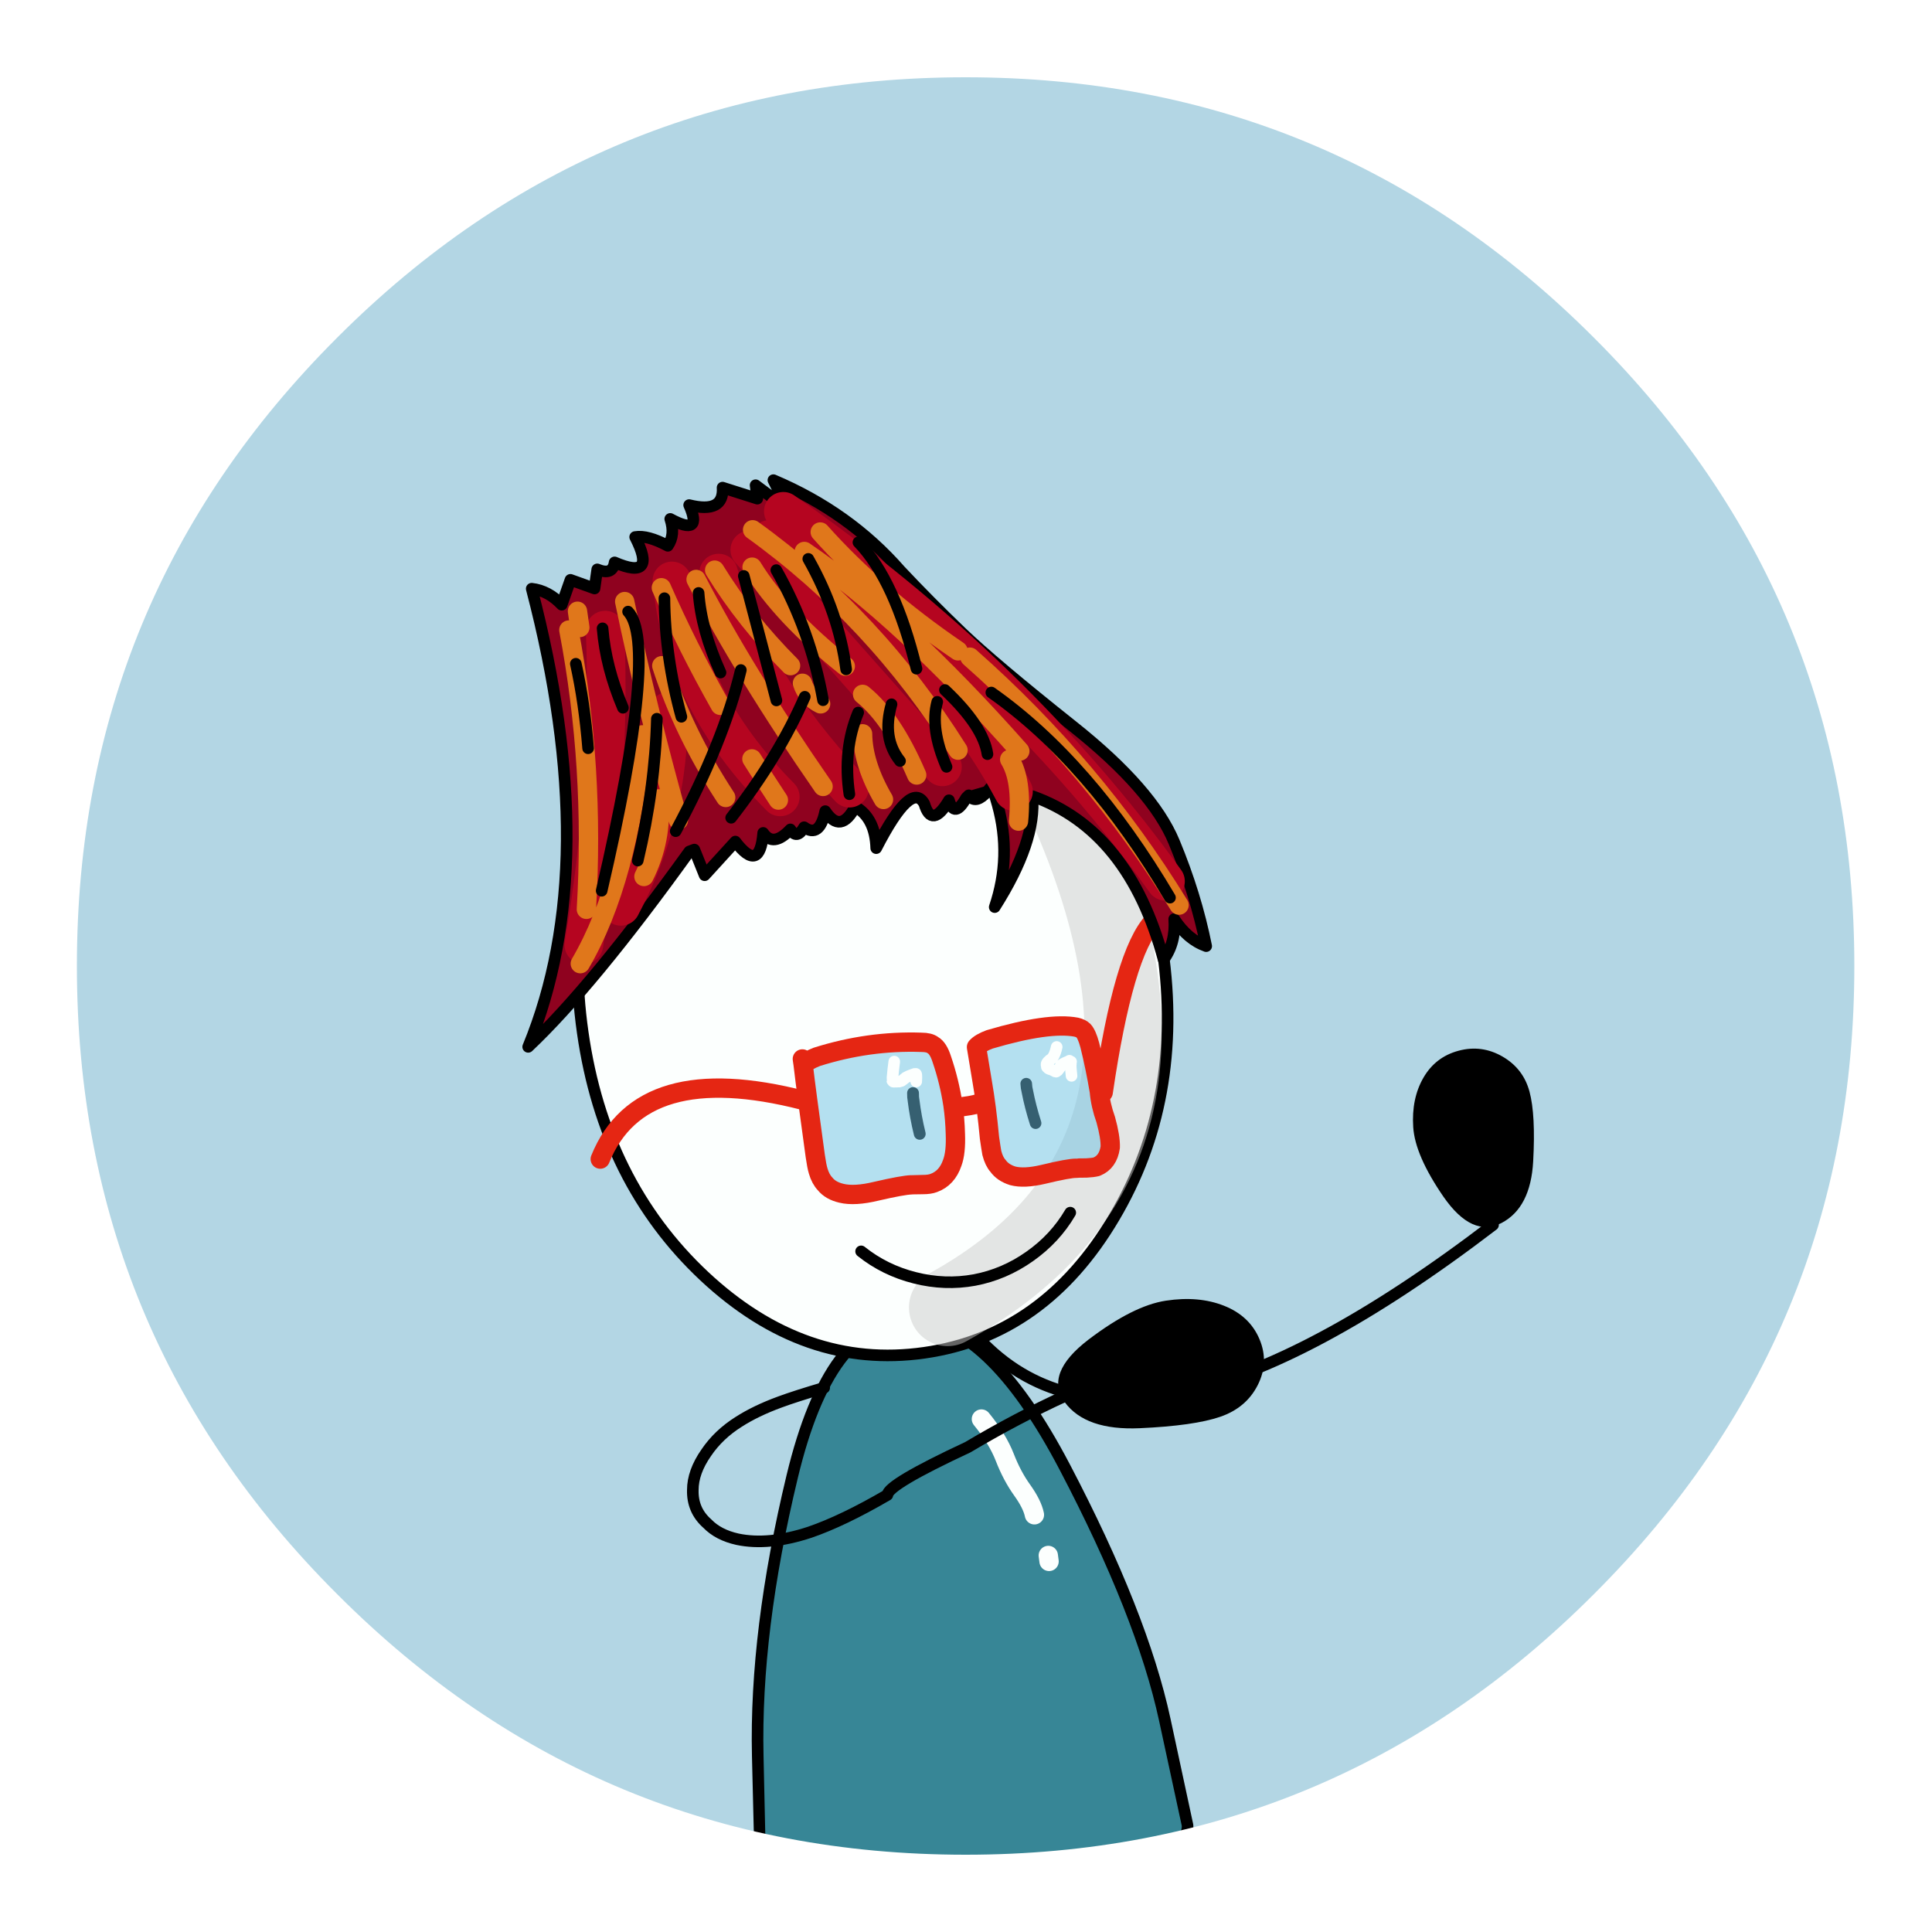
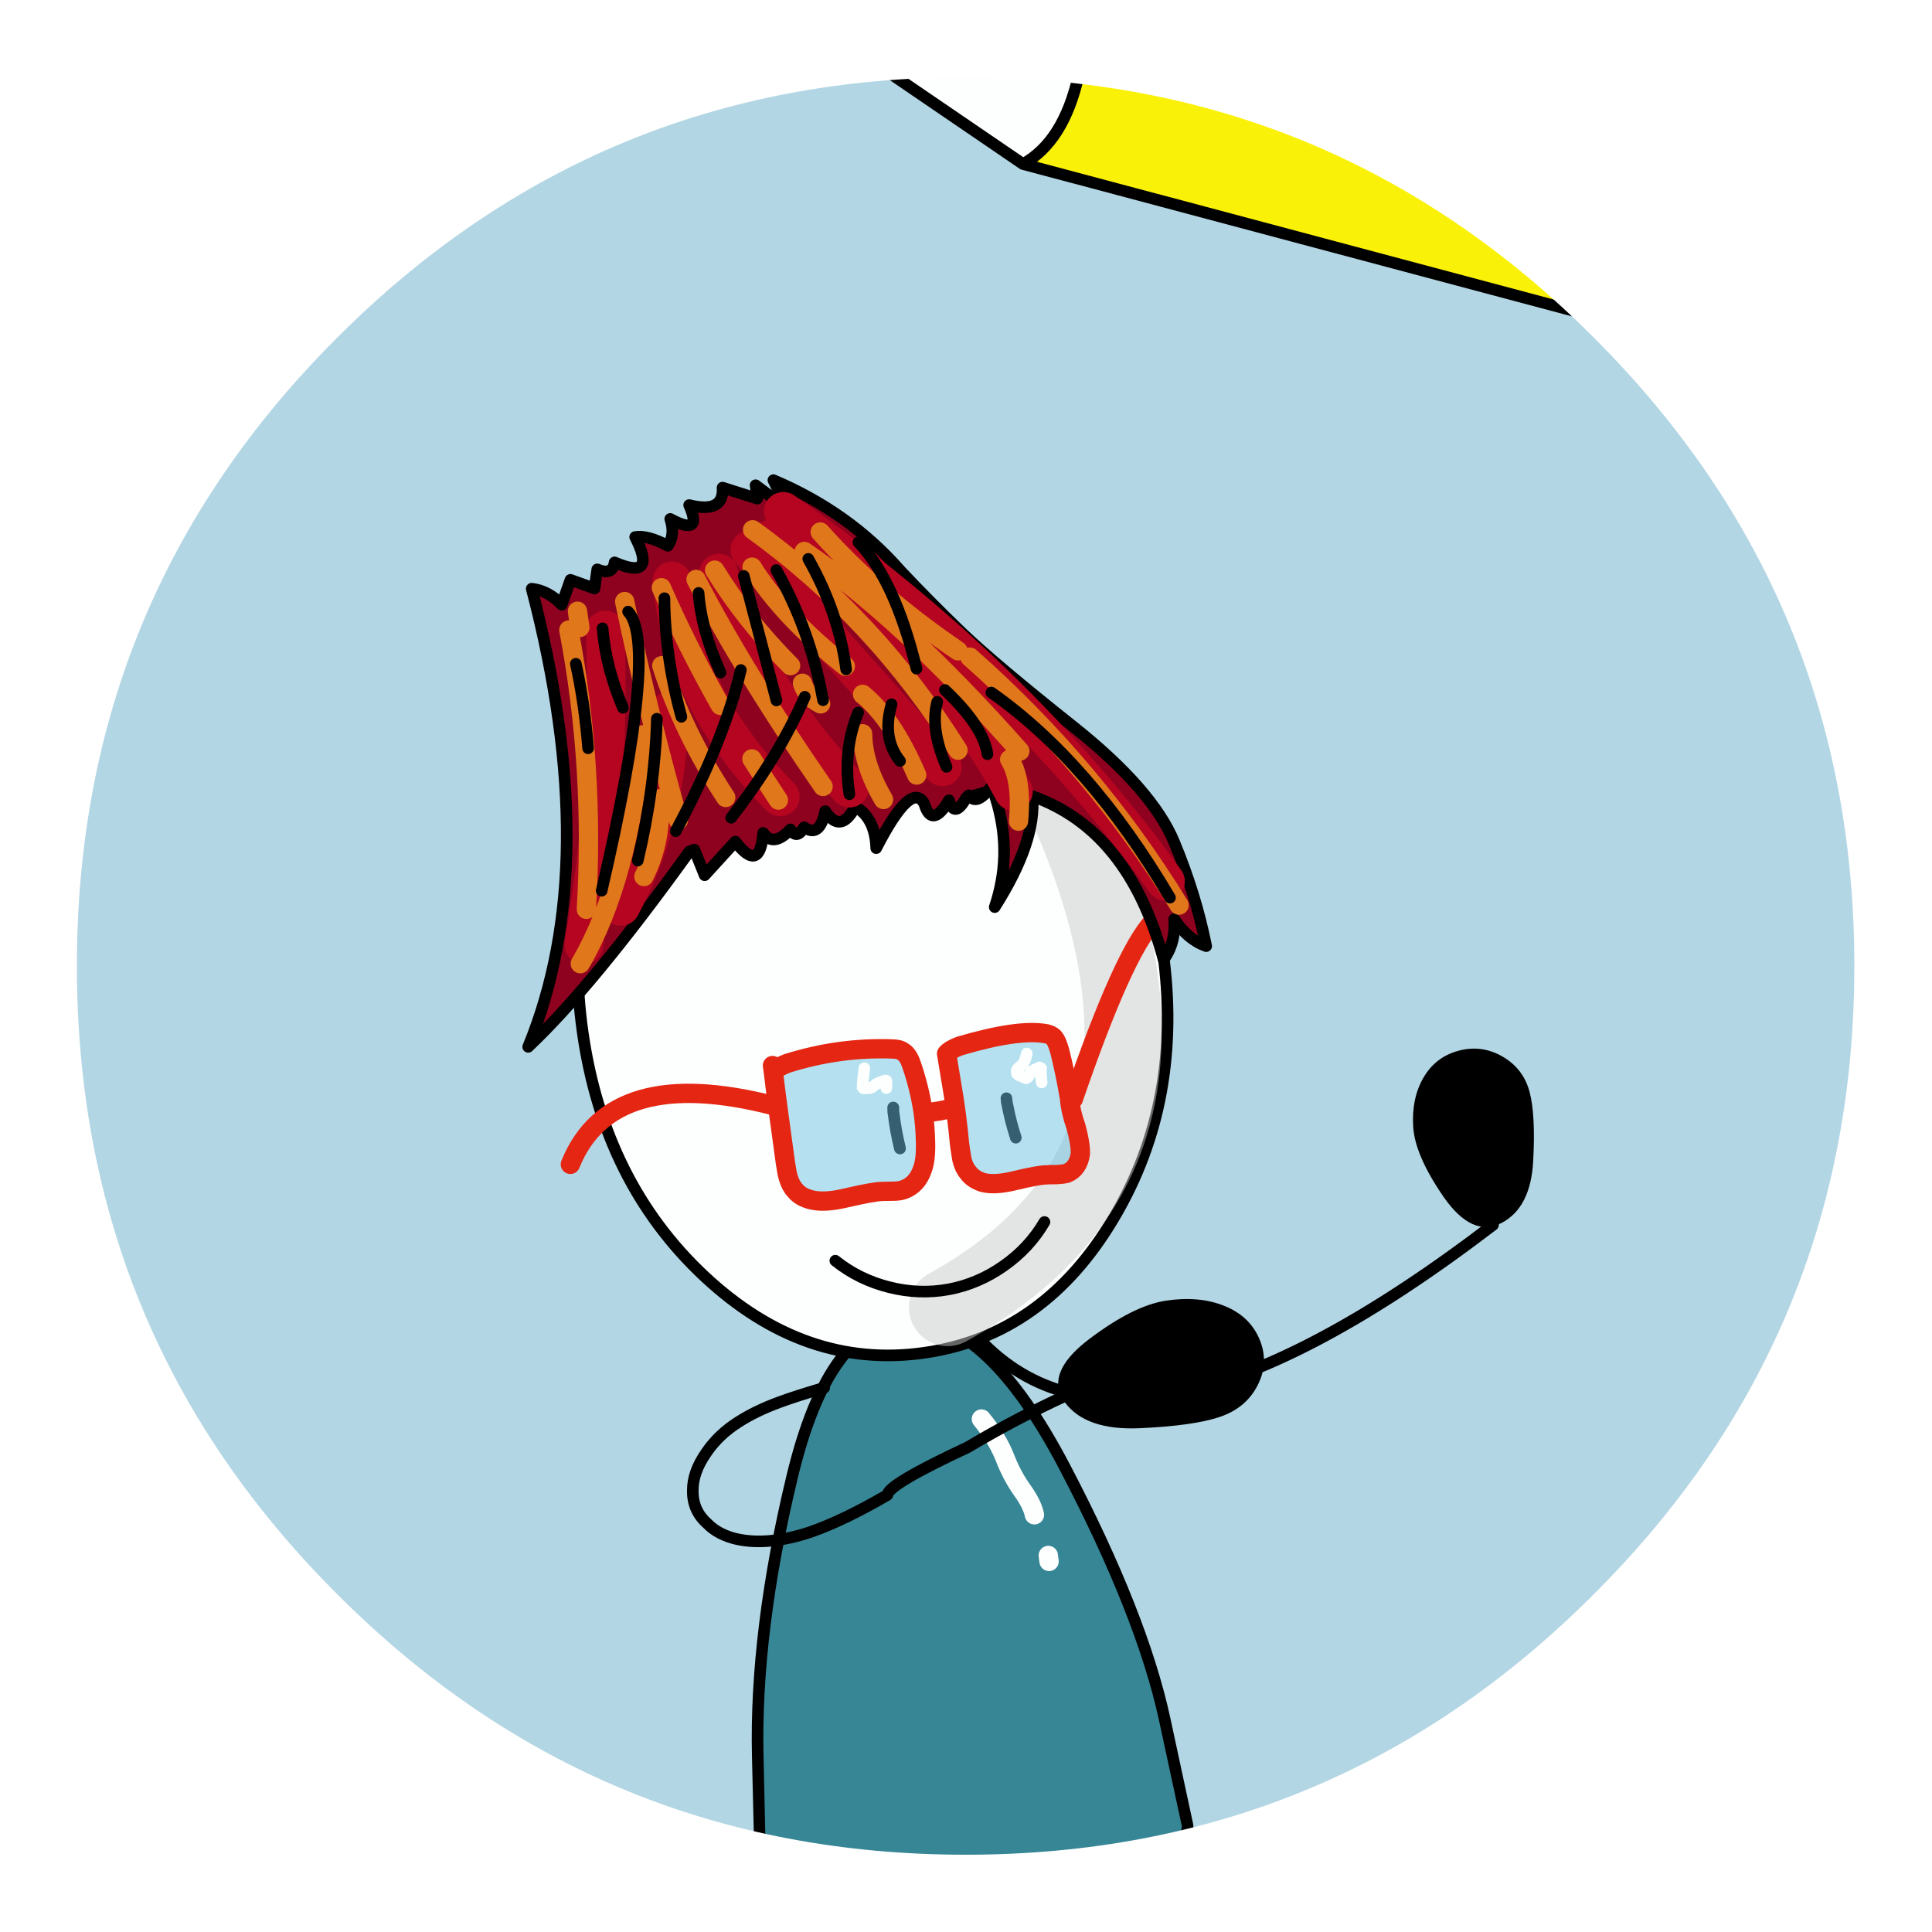
<svg xmlns="http://www.w3.org/2000/svg" xmlns:xlink="http://www.w3.org/1999/xlink" version="1.1" preserveAspectRatio="none" x="0px" y="0px" width="500px" height="500px" viewBox="0 0 500 500">
  <defs>
    <g id="background_0_Layer0_0_FILL">
      <path fill="#B3D6E4" stroke="none" d=" M 173.2 -173.25 Q 101.5 -245 0 -245 -101.5 -245 -173.25 -173.25 -245 -101.5 -245 0 -245 101.5 -173.25 173.2 -101.5 245 0 245 101.5 245 173.2 173.2 245 101.5 245 0 245 -101.5 173.2 -173.25 Z" />
    </g>
    <g id="handje_0_Layer0_0_FILL">
      <path fill="#000000" stroke="none" d=" M -41.05 -14 Q -45.45 -9.6 -45.45 -3.4 -45.45 2.8 -41.05 7.2 -36.65 11.6 -29.4 13.05 -22.2 14.5 -9.95 10.15 2.3 5.75 0.5 -2.6 -1.35 -10.9 -12.8 -14.65 -24.25 -18.4 -30.45 -18.4 -36.65 -18.4 -41.05 -14 Z" />
    </g>
    <g id="lijf_0_Layer1_0_FILL">
      <path fill="#378696" stroke="none" d=" M 36.15 -34.2 Q 21.257 -74.688 0.95 -77.05 -19.313 -79.422 -34.1 -40.9 -48.838 -2.368 -52.3 29.65 -55.704 61.706 -55.7 61.75 -55.7 67.25 -39.45 71.15 -23.1 75.05 0 75.05 23.1 75.05 39.4 71.15 55.7 67.25 55.7 61.75 55.701 61.702 53.4 34 51.095 6.293 36.15 -34.2 Z" />
    </g>
-     <g id="hoofd_117_Layer10_0_FILL">
+     <g id="hoofd_120_Layer10_0_FILL">
      <path fill="#FCFFFE" stroke="none" d=" M 44.5 -28.8 Q 66.75 -56.5 66.75 -95.65 66.75 -134.8 44.5 -162.5 22.3 -190.2 -9.05 -190.2 -40.4 -190.2 -62.65 -162.5 -84.85 -134.8 -84.85 -95.65 -84.85 -56.5 -62.65 -28.8 -40.4 -1.1 -9.05 -1.1 22.3 -1.1 44.5 -28.8 Z" />
    </g>
    <g id="bril1_0_Layer1_0_FILL">
      <path fill="#6DC2E4" fill-opacity="0.498" stroke="none" d=" M 18.55 -0.5 Q 18.5 -6.65 17.35 -12.7 16.85 -15.6 15.6 -16.55 14.8 -17.4 12.75 -17.7 -0.7 -20.1 -14.6 -17.8 -17.25 -17.15 -18.35 -16.3 -18.45 -12.45 -18.5 -7.1 -18.55 -0.8 -18.6 7.55 -18.6 10.25 -18.4 11.5 -18.1 13.65 -17.1 15.05 -15.95 17 -13.25 18.05 -10 19.35 -4.25 18.8 2.8 18.2 5 18.45 5.15 18.45 7.9 18.8 9.65 19.05 10.75 18.8 14.35 18.05 16.25 14.3 17.6 11.85 18.1 7.05 18.55 3.25 18.55 -0.5 Z" />
    </g>
    <g id="bril2_0_Layer1_0_FILL">
-       <path fill="#6DC2E4" fill-opacity="0.498" stroke="none" d=" M 9.85 -16.55 Q 9.3 -17.25 8.15 -17.7 1.25 -20.05 -14.5 -17.75 -17.05 -17.2 -18.15 -16.25 -18.05 -12.25 -17.95 -7.05 -17.75 -0.6 -18.15 7.5 -18.15 10.1 -18.1 11.45 -17.85 13.7 -17 14.95 -16 16.9 -13.6 18.05 -10.8 19.25 -5.75 18.8 1.15 18.15 3 18.45 3.1 18.4 5.6 18.75 7.2 18.9 8.2 18.8 11.35 18.05 12.45 14.3 12.9 11.7 12.3 7.05 11.5 3.15 11.7 -0.4 11.55 -6.7 10.95 -12.6 10.6 -15.5 9.85 -16.55 Z" />
+       <path fill="#6DC2E4" fill-opacity="0.498" stroke="none" d=" M 11.7 -0.4 Q 11.55 -6.7 10.95 -12.6 10.6 -15.5 9.85 -16.55 9.3 -17.25 8.15 -17.7 1.25 -20.05 -14.5 -17.75 -17.05 -17.2 -18.15 -16.25 -18.05 -12.25 -17.95 -7.05 -17.75 -0.6 -18.15 7.5 -18.15 10.1 -18.1 11.45 -17.85 13.7 -17 14.95 -16 16.9 -13.6 18.05 -10.8 19.25 -5.75 18.8 1.15 18.15 3 18.45 3.1 18.4 5.6 18.75 7.2 18.9 8.2 18.8 11.35 18.05 12.45 14.3 12.9 11.7 12.3 7.05 11.5 3.15 11.7 -0.4 Z" />
    </g>
    <g id="haar_0_Layer3_0_FILL">
      <path fill="#8F021F" stroke="none" d=" M 37.5 -22.7 Q 30.35 -31.85 24.1 -40.75 13.15 -57.6 -5.1 -68.6 L -2.5 -60.65 -9.85 -67.95 -9.9 -64.45 -18.4 -68.55 Q -18.95 -61.8 -27.6 -65.3 -25.15 -56.65 -32.95 -62.45 -32.2 -58.2 -34.55 -55.65 -39.4 -59.2 -42.6 -59.1 -38.45 -47 -48.8 -53.35 -49.8 -50 -53.5 -52.2 L -54.9 -47.4 -60.75 -50.5 -63.9 -44.45 Q -66.8 -48.55 -71 -49.65 -62.7 23.4 -88.7 67.6 -70.05 54.45 -40.25 23.45 L -38.9 23.15 -37.2 30.1 -28.1 22.6 Q -23 31.75 -20.65 21.4 -18.6 25.55 -13.55 21.5 -12.3 24.45 -9.95 21.45 -6.4 24.85 -3.95 18.1 -0.85 24.65 3.9 18.05 8.6 21.7 7.75 29.45 19.25 13.25 21.7 19.85 22.7 26.6 28.15 19.85 28.85 24.85 32.65 19.85 L 33.4 19.3 Q 33.5 19.5 33.65 19.7 L 38.25 19.05 Q 38.65 18.65 39.15 18.2 L 39.8 18.8 Q 40.2 20.8 40.45 22.8 42.2 36.55 35.95 48.9 49.1 33.55 49.65 21.85 73.15 34.15 77.3 68.55 81.05 64.7 81.5 58.55 84.2 64.3 88.7 66.65 87.95 53 84.3 38.8 80.65 24.55 62.65 5.5 44.65 -13.55 37.5 -22.7 Z" />
    </g>
+     <g id="potlood_0_Layer0_0_FILL">
+       <path fill="#FAF109" stroke="none" d=" M 59.85 -98.05 Q 47.05 -89.9 31.35 -95.1 14.35 -98.95 8.55 -109.45 L -59.8 146.95 Q -46.05 165.6 -12.15 166.65 L 59.85 -98.05 M 45.7 -80.4 Q 43.75 -70 41.1 -59.6 38.45 -49.25 35.05 -38.85 38.45 -49.25 41.1 -59.6 43.75 -70 45.7 -80.4 M 32.55 -29.1 Q 28.55 -18.85 26.9 -7.05 28.55 -18.85 32.55 -29.1 M 53.5 -161.5 Q 52.15 -170.45 45.6 -163.75 L 32.3 -144.25 Q 44.35 -135.7 55.75 -139.05 L 53.5 -161.5 Z" />
+       <path fill="#FCFFFE" stroke="none" d=" M 32.3 -144.25 L 8.55 -109.45 Q 14.35 -98.95 31.35 -95.1 47.05 -89.9 59.85 -98.05 L 55.75 -139.05 Q 44.35 -135.7 32.3 -144.25 Z" />
+     </g>
    <g id="afdek_0_Layer0_0_FILL">
-       <path fill="#FFFFFF" stroke="none" d=" M 250 250 L 250 -250 -250 -250 -250 250 250 250 M -169.8 -169.7 Q -99.55 -240 -0.1 -240 99.3 -240 169.55 -169.7 239.9 -99.45 239.9 0 239.9 99.45 169.55 169.65 99.3 240 -0.1 240 -99.55 240 -169.8 169.65 -240.1 99.45 -240.1 0 -240.1 -99.45 -169.8 -169.7 Z" />
+       <path fill="#FFFFFF" stroke="none" d=" M 250 -250 L -250 -250 -250 250 250 250 250 -250 M -169.8 -169.7 Q -99.55 -240 -0.1 -240 99.3 -240 169.55 -169.7 239.9 -99.45 239.9 0 239.9 99.45 169.55 169.65 99.3 240 -0.1 240 -99.55 240 -169.8 169.65 -240.1 99.45 -240.1 0 -240.1 -99.45 -169.8 -169.7 Z" />
    </g>
-     <path id="Layer7_0_1_STROKES" stroke="#000000" stroke-width="3" stroke-linejoin="round" stroke-linecap="round" fill="none" d=" M 252.1 345.1 Q 291.25 389.75 386.4 317" />
+     <path id="Symbool_114_0_Layer0_0_1_STROKES" stroke="#000000" stroke-width="3" stroke-linejoin="round" stroke-linecap="round" fill="none" d=" M -67.15 5.55 Q -28 50.2 67.15 -22.55" />
    <path id="lijf_0_Layer1_0_1_STROKES" stroke="#000000" stroke-width="3" stroke-linejoin="round" stroke-linecap="round" fill="none" d=" M 55.7 61.75 Q 55.7 67.25 39.4 71.15 23.1 75.05 0 75.05 -23.1 75.05 -39.45 71.15 -55.7 67.25 -55.7 61.75 -55.704 61.706 -52.275 29.675 -48.838 -2.368 -34.075 -40.9 -19.313 -79.422 0.975 -77.05 21.257 -74.688 36.175 -34.2 51.095 6.293 53.4 34 55.701 61.702 55.7 61.75 Z" />
-     <path id="lijf_0_Layer0_0_1_STROKES" stroke="#FCFFFE" stroke-width="5" stroke-linejoin="round" stroke-linecap="round" fill="none" d=" M 16.4 -49.3 Q 19.9 -43.647 21.125 -38.65 22.351 -33.659 24.475 -29.7 26.599 -25.738 26.8 -22.95 M 29 -10.5 L 29 -12.05" />
-     <path id="hoofd_117_Layer10_0_1_STROKES" stroke="#000000" stroke-width="3" stroke-linejoin="round" stroke-linecap="round" fill="none" d=" M 66.75 -95.65 Q 66.75 -56.5 44.5 -28.8 22.3 -1.1 -9.05 -1.1 -40.4 -1.1 -62.65 -28.8 -84.85 -56.5 -84.85 -95.65 -84.85 -134.8 -62.65 -162.5 -40.4 -190.2 -9.05 -190.2 22.3 -190.2 44.5 -162.5 66.75 -134.8 66.75 -95.65 Z" />
-     <path id="hoofd_117_Layer9_0_1_STROKES" stroke="#CCCCCC" stroke-opacity="0.498" stroke-width="20" stroke-linejoin="round" stroke-linecap="round" fill="none" d=" M -1.45 -11.85 Q 75.95 -41.15 46.45 -139.75" />
-     <path id="ogen_13_Layer0_0_1_STROKES" stroke="#000000" stroke-width="3" stroke-linejoin="round" stroke-linecap="round" fill="none" d=" M -1.9 -1.25 Q -2 -0.1 -1.9 0.6 -1.7 4.8 -0.95 9.2" />
+     <path id="lijf_0_Layer0_0_1_STROKES" stroke="#FCFFFE" stroke-width="5" stroke-linejoin="round" stroke-linecap="round" fill="none" d=" M 29 -10.5 L 29 -12.05 M 16.4 -49.3 Q 19.9 -43.647 21.125 -38.65 22.351 -33.659 24.475 -29.7 26.599 -25.738 26.8 -22.95" />
+     <path id="hoofd_120_Layer10_0_1_STROKES" stroke="#000000" stroke-width="3" stroke-linejoin="round" stroke-linecap="round" fill="none" d=" M 66.75 -95.65 Q 66.75 -56.5 44.5 -28.8 22.3 -1.1 -9.05 -1.1 -40.4 -1.1 -62.65 -28.8 -84.85 -56.5 -84.85 -95.65 -84.85 -134.8 -62.65 -162.5 -40.4 -190.2 -9.05 -190.2 22.3 -190.2 44.5 -162.5 66.75 -134.8 66.75 -95.65 Z" />
+     <path id="hoofd_120_Layer9_0_1_STROKES" stroke="#CCCCCC" stroke-opacity="0.498" stroke-width="20" stroke-linejoin="round" stroke-linecap="round" fill="none" d=" M -1.45 -11.85 Q 75.95 -41.15 46.45 -139.75" />
+     <path id="ogen_11_Layer0_0_1_STROKES" stroke="#000000" stroke-width="3" stroke-linejoin="round" stroke-linecap="round" fill="none" d=" M -1.9 -1.25 Q -2 -0.1 -1.9 0.6 -1.7 4.8 -0.95 9.2" />
    <path id="bril1_0_Layer1_0_1_STROKES" stroke="#E52613" stroke-width="5" stroke-linejoin="round" stroke-linecap="round" fill="none" d=" M -18.35 -16.3 Q -17.25 -17.15 -14.6 -17.8 -0.7 -20.1 12.75 -17.7 14.8 -17.4 15.6 -16.55 16.85 -15.6 17.35 -12.7 18.5 -6.65 18.55 -0.5 18.55 3.25 18.1 7.05 17.6 11.85 16.25 14.3 14.35 18.05 10.75 18.8 9.65 19.05 7.9 18.8 5.15 18.45 5 18.45 2.8 18.2 -4.25 18.8 -10 19.35 -13.25 18.05 -15.95 17 -17.1 15.05 -18.1 13.65 -18.4 11.5 -18.6 10.25 -18.6 7.55 -18.55 -0.8 -18.5 -7.1 -18.45 -12.45 -18.35 -16.3 -18.35 -17.1 -18.35 -17.8" />
    <path id="bril1_0_Layer0_0_1_STROKES" stroke="#FCFFFE" stroke-width="3" stroke-linejoin="round" stroke-linecap="round" fill="none" d=" M 5.1 -13.75 Q 4.5 -11.6 4.25 -10.5 4 -9.65 4 -9.1 3.9 -9 3.9 -8.95 3.9 -8.85 4 -8.85 4 -8.6 4.35 -8.6 4.6 -8.6 5.25 -8.5 5.7 -8.4 6 -8.5 6.3 -8.5 6.75 -8.8 L 7.5 -9.25 Q 8.1 -9.5 9.35 -9.75 L 9.85 -9.85 Q 10.25 -9.85 10.25 -9.75 L 10.25 -9.35 Q 10.25 -9.1 10 -7.85" />
    <path id="bril2_0_Layer1_0_1_STROKES" stroke="#E52613" stroke-width="5" stroke-linejoin="round" stroke-linecap="round" fill="none" d=" M -18.15 -16.25 Q -17.05 -17.2 -14.5 -17.75 1.25 -20.05 8.15 -17.7 9.3 -17.25 9.85 -16.55 10.6 -15.5 10.95 -12.6 11.55 -6.7 11.7 -0.4 11.5 3.15 12.3 7.05 12.9 11.7 12.45 14.3 11.35 18.05 8.2 18.8 7.2 18.9 5.6 18.75 3.1 18.4 3 18.45 1.15 18.15 -5.75 18.8 -10.8 19.25 -13.6 18.05 -16 16.9 -17 14.95 -17.85 13.7 -18.1 11.45 -18.15 10.1 -18.15 7.5 -17.75 -0.6 -17.95 -7.05 -18.05 -12.25 -18.15 -16.25 Z" />
    <path id="bril2_0_Layer0_0_1_STROKES" stroke="#FCFFFE" stroke-width="3" stroke-linejoin="round" stroke-linecap="round" fill="none" d=" M 2.4 -13.35 Q 1.4 -10.65 0.2 -10.3 -1.2 -9.45 -0.75 -8.8 L -0.8 -8.65 Q -0.95 -8.5 -0.7 -8.5 -0.75 -8.2 -0.15 -7.9 0 -7.95 0.8 -7.35 1.45 -6.8 1.5 -7.2 1.75 -7.05 2.15 -7.65 2.45 -7.75 2.75 -8.45 3.2 -8.8 4.6 -9.15 4.8 -8.85 5.15 -9.35 5.25 -9.1 5.55 -9.05 5.3 -8.65 5.4 -8.4 5.2 -7.9 5.15 -5.4" />
-     <path id="hoofd_117_Layer4_0_1_STROKES" stroke="#000000" stroke-width="3" stroke-linejoin="round" stroke-linecap="round" fill="none" d=" M -21.55 -29.4 Q -16.2 -23.7 -8.75 -20.65 -1.35 -17.6 6.45 -17.9 14.25 -18.25 21.4 -21.9 28.6 -25.55 33.45 -31.65" />
-     <path id="hoofd_117_Layer3_0_1_STROKES" stroke="#E52613" stroke-width="5" stroke-linejoin="round" stroke-linecap="round" fill="none" d=" M 46.3 -61.25 Q 56.65 -96.3 65.45 -103.25" />
-     <path id="hoofd_117_Layer2_0_1_STROKES" stroke="#E52613" stroke-width="5" stroke-linejoin="round" stroke-linecap="round" fill="none" d=" M 8.3 -62.75 L 10 -62.75 Q 13.55 -62.7 14.85 -63.2" />
-     <path id="hoofd_117_Layer1_0_1_STROKES" stroke="#E52613" stroke-width="5" stroke-linejoin="round" stroke-linecap="round" fill="none" d=" M -85 -62.6 Q -70.9 -86.85 -30.8 -70.2" />
+     <path id="Symbool_216_0_Layer0_0_1_STROKES" stroke="#000000" stroke-width="3" stroke-linejoin="round" stroke-linecap="round" fill="none" d=" M -27.5 -4.65 Q -22.15 1.05 -14.7 4.1 -7.3 7.15 0.5 6.85 8.3 6.5 15.45 2.85 22.65 -0.8 27.5 -6.9" />
+     <path id="Symbool_191_0_Layer0_0_1_STROKES" stroke="#E52613" stroke-width="5" stroke-linejoin="round" stroke-linecap="round" fill="none" d=" M -13.5 21.3 Q 4.75 -14.35 13.55 -21.3" />
+     <path id="Symbool_166_0_Layer0_0_1_STROKES" stroke="#E52613" stroke-width="5" stroke-linejoin="round" stroke-linecap="round" fill="none" d=" M -3.25 0.2 L -1.55 0.2 Q 2 0.25 3.3 -0.25" />
+     <path id="Symbool_141_0_Layer0_0_1_STROKES" stroke="#E52613" stroke-width="5" stroke-linejoin="round" stroke-linecap="round" fill="none" d=" M -27.1 7.2 Q -13 -17.05 27.1 -0.4" />
    <path id="haar_0_Layer3_0_1_STROKES" stroke="#000000" stroke-width="3" stroke-linejoin="round" stroke-linecap="round" fill="none" d=" M 38.25 19.05 Q 38.65 18.65 39.15 18.2 L 39.8 18.8 Q 40.2 20.8 40.45 22.8 42.2 36.55 35.95 48.9 49.1 33.55 49.65 21.85 73.15 34.15 77.3 68.55 81.05 64.7 81.5 58.55 84.2 64.3 88.7 66.65 87.95 53 84.3 38.8 80.65 24.55 62.65 5.5 44.65 -13.55 37.5 -22.7 30.35 -31.85 24.1 -40.75 13.15 -57.6 -5.1 -68.6 L -2.5 -60.65 -9.85 -67.95 -9.9 -64.45 -18.4 -68.55 Q -18.95 -61.8 -27.6 -65.3 -25.15 -56.65 -32.95 -62.45 -32.2 -58.2 -34.55 -55.65 -39.4 -59.2 -42.6 -59.1 -38.45 -47 -48.8 -53.35 -49.8 -50 -53.5 -52.2 L -54.9 -47.4 -60.75 -50.5 -63.9 -44.45 Q -66.8 -48.55 -71 -49.65 -62.7 23.4 -88.7 67.6 -70.05 54.45 -40.25 23.45 L -38.9 23.15 -37.2 30.1 -28.1 22.6 Q -23 31.75 -20.65 21.4 -18.6 25.55 -13.55 21.5 -12.3 24.45 -9.95 21.45 -6.4 24.85 -3.95 18.1 -0.85 24.65 3.9 18.05 8.6 21.7 7.75 29.45 19.25 13.25 21.7 19.85 22.7 26.6 28.15 19.85 28.85 24.85 32.65 19.85 L 33.4 19.3 Q 33.5 19.5 33.65 19.7 L 38.25 19.05 Q 35.05 21.75 33.65 19.7" />
-     <path id="haar_0_Layer2_0_1_STROKES" stroke="#B50520" stroke-width="10" stroke-linejoin="round" stroke-linecap="round" fill="none" d=" M -59.8 35 Q -44.202 13.696 -40.4 -13.25 M -53.7 -36.35 Q -57.84 3.575 -70.7 43.5 M -14.95 12.8 Q -36.277 -15.893 -34.8 -46.5 M -22.55 -46.8 Q -18.379 -17.48 3.1 13.1 M 27.7 11.05 L -13.7 -51.6 M 45 19.95 Q 30.632 -19.775 -8.3 -53.55 M -3.7 -60.25 Q 49.878 -10.27 80.65 48.55" />
-     <path id="haar_0_Layer1_0_1_STROKES" stroke="#E0771B" stroke-width="5" stroke-linejoin="round" stroke-linecap="round" fill="none" d=" M 5 -53.6 Q 17.18 -35.251 35.95 -18.1 M 45.2 27.75 Q 47.696 17.379 45.2 11.6 M 9.9 -10.45 Q 16.63 -3.238 20.8 12.2 M 8.45 -0.35 Q 7.427 7.451 11.4 17.25 M 48.1 9.85 Q 22.676 -28.716 0.2 -49.2 M 38.75 -16.05 Q 66.557 16.582 83.25 55.15 M -60.1 -42.2 L -60.1 -37.95 M -5.1 -15.5 Q -4.436 -11.733 -1.2 -9.55 M -23.45 -47.7 Q -17.374 -33.668 -7.5 -20.45 M -37.75 -45.15 Q -33.314 -29.178 -26.95 -12.85 M -20.825 2.025 Q -18.298 7.76 -15.55 13.55 M -52.8 28.2 Q -46.72 19.443 -46.15 8.85 M -72.3 48.2 Q -56.803 28.642 -48 -8.15 M -63 -37.7 Q -61.344 -1.6 -68.75 34.5 M -47.65 -42.95 Q -45.927 -15.305 -41.9 15.05 M -40.5 -25.15 Q -37.431 -7.185 -28.95 10.95 M -3.6 11.7 Q -19.668 -20.452 -28.55 -46 M -13.75 -47.1 Q -7.787 -33.435 6.5 -18.3 M -12.25 -56.65 Q 15.78 -29.703 32.3 7.35" />
-     <path id="haar_0_Layer0_0_1_STROKES" stroke="#000000" stroke-width="3" stroke-linejoin="round" stroke-linecap="round" fill="none" d=" M 0.95 -47.15 Q 6.751 -32.3 6.6 -17.45 M 14.4 -49.55 Q 22.356 -38.546 24.65 -15.05 M 42.95 -6.2 Q 65.587 15.107 81.2 52.9 M 31.15 -8.55 Q 39.662 2.145 39.7 9.45 M 28.75 -5.8 Q 25.906 0.804 28.75 11.2 M 16.95 -6.85 Q 13.212 1.449 17.05 8 M 8.1 -5.95 Q 2.796 2.964 2.85 14.65 M -54.3 -36.9 Q -54.91 -26.839 -52 -15.8 M -62.45 -28.8 Q -61.67 -18.505 -62.4 -6.7 M -28.4 -42.45 Q -29.079 -32.913 -25.7 -21.25 M -37.35 -42.35 Q -39.365 -27.216 -37.35 -11.35 M -16.2 -45.15 L -12.4 -12.05 M -7.65 -45.45 Q -1.113 -28.789 -0.45 -10.4 M -43.7 -11.75 Q -46.738 5.984 -53.8 23.9 M -47.15 -40.25 Q -40.481 -30.669 -64.15 30.3 M -5 -11.95 Q -13.755 2.29 -28.3 16.35 M -20.4 -21.15 Q -27.464 -3.358 -43 17.75" />
-     <path id="Layer2_0_1_STROKES" stroke="#000000" stroke-width="3" stroke-linejoin="round" stroke-linecap="round" fill="none" d=" M 213.3 359.15 Q 205.7 361.4 201.8 362.85 195.65 365.1 191.2 367.95 185.95 371.25 182.75 376 179.3 380.95 179.3 385.6 179.15 390.85 183.05 394.3 185.9 397.25 190.85 398.35 198.9 400.05 209.55 396.55 218.15 393.6 229.65 386.9 229.75 384.2 250.45 374.55 263.15 367 275.7 361.25" />
+     <path id="haar_0_Layer2_0_1_STROKES" stroke="#B50520" stroke-width="10" stroke-linejoin="round" stroke-linecap="round" fill="none" d=" M -3.7 -60.25 Q 49.878 -10.27 80.65 48.55 M 45 19.95 Q 30.632 -19.775 -8.3 -53.55 M 27.7 11.05 L -13.7 -51.6 M -22.55 -46.8 Q -18.379 -17.48 3.1 13.1 M -14.95 12.8 Q -36.277 -15.893 -34.8 -46.5 M -53.7 -36.35 Q -57.84 3.575 -70.7 43.5 M -59.8 35 Q -44.202 13.696 -40.4 -13.25" />
+     <path id="haar_0_Layer1_0_1_STROKES" stroke="#E0771B" stroke-width="5" stroke-linejoin="round" stroke-linecap="round" fill="none" d=" M 5 -53.6 Q 17.18 -35.251 35.95 -18.1 M 45.2 27.75 Q 47.696 17.379 45.2 11.6 M 38.75 -16.05 Q 66.557 16.582 83.25 55.15 M 48.1 9.85 Q 22.676 -28.716 0.2 -49.2 M 8.45 -0.35 Q 7.427 7.451 11.4 17.25 M 9.9 -10.45 Q 16.63 -3.238 20.8 12.2 M -60.1 -42.2 L -60.1 -37.95 M -37.75 -45.15 Q -33.314 -29.178 -26.95 -12.85 M -23.45 -47.7 Q -17.374 -33.668 -7.5 -20.45 M -5.1 -15.5 Q -4.436 -11.733 -1.2 -9.55 M -20.825 2.025 Q -18.298 7.76 -15.55 13.55 M -52.8 28.2 Q -46.72 19.443 -46.15 8.85 M -3.6 11.7 Q -19.668 -20.452 -28.55 -46 M -40.5 -25.15 Q -37.431 -7.185 -28.95 10.95 M -47.65 -42.95 Q -45.927 -15.305 -41.9 15.05 M -63 -37.7 Q -61.344 -1.6 -68.75 34.5 M -72.3 48.2 Q -56.803 28.642 -48 -8.15 M -12.25 -56.65 Q 15.78 -29.703 32.3 7.35 M -13.75 -47.1 Q -7.787 -33.435 6.5 -18.3" />
+     <path id="haar_0_Layer0_0_1_STROKES" stroke="#000000" stroke-width="3" stroke-linejoin="round" stroke-linecap="round" fill="none" d=" M 0.95 -47.15 Q 6.751 -32.3 6.6 -17.45 M 14.4 -49.55 Q 22.356 -38.546 24.65 -15.05 M 8.1 -5.95 Q 2.796 2.964 2.85 14.65 M 16.95 -6.85 Q 13.212 1.449 17.05 8 M 28.75 -5.8 Q 25.906 0.804 28.75 11.2 M 31.15 -8.55 Q 39.662 2.145 39.7 9.45 M 42.95 -6.2 Q 65.587 15.107 81.2 52.9 M -62.45 -28.8 Q -61.67 -18.505 -62.4 -6.7 M -54.3 -36.9 Q -54.91 -26.839 -52 -15.8 M -7.65 -45.45 Q -1.113 -28.789 -0.45 -10.4 M -16.2 -45.15 L -12.4 -12.05 M -37.35 -42.35 Q -39.365 -27.216 -37.35 -11.35 M -28.4 -42.45 Q -29.079 -32.913 -25.7 -21.25 M -20.4 -21.15 Q -27.464 -3.358 -43 17.75 M -5 -11.95 Q -13.755 2.29 -28.3 16.35 M -47.15 -40.25 Q -40.481 -30.669 -64.15 30.3 M -43.7 -11.75 Q -46.738 5.984 -53.8 23.9" />
+     <path id="potlood_0_Layer0_0_1_STROKES" stroke="#000000" stroke-width="3" stroke-linejoin="round" stroke-linecap="round" fill="none" d=" M 55.75 -139.05 L 53.5 -161.5 Q 52.15 -170.45 45.6 -163.75 L 32.3 -144.25 Q 44.35 -135.7 55.75 -139.05 L 59.85 -98.05 -12.15 166.65 Q -46.05 165.6 -59.8 146.95 L 8.55 -109.45 32.3 -144.25 M 8.55 -109.45 Q 14.35 -98.95 31.35 -95.1 47.05 -89.9 59.85 -98.05" />
+     <path id="potlood_0_Layer0_0_2_STROKES" stroke="#FFFFFF" stroke-width="5" stroke-linejoin="round" stroke-linecap="round" fill="none" d=" M 45.7 -80.4 Q 43.75 -70 41.1 -59.6 38.45 -49.25 35.05 -38.85 M 32.55 -29.1 Q 28.55 -18.85 26.9 -7.05" />
+     <path id="Symbool_66_0_Layer0_0_1_STROKES" stroke="#000000" stroke-width="3" stroke-linejoin="round" stroke-linecap="round" fill="none" d=" M -14.2 -19.85 Q -21.8 -17.6 -25.7 -16.15 -31.85 -13.9 -36.3 -11.05 -41.55 -7.75 -44.75 -3 -48.2 1.95 -48.2 6.6 -48.35 11.85 -44.45 15.3 -41.6 18.25 -36.65 19.35 -28.6 21.05 -17.95 17.55 -9.35 14.6 2.15 7.9 2.25 5.2 22.95 -4.45 35.65 -12 48.2 -17.75" />
    <path id="afdek_0_Layer0_0_1_STROKES" stroke="#FFFFFF" stroke-width="20" stroke-linejoin="round" stroke-linecap="round" fill="none" d=" M 239.9 0 Q 239.9 99.45 169.55 169.65 99.3 240 -0.1 240 -99.55 240 -169.8 169.65 -240.1 99.45 -240.1 0 -240.1 -99.45 -169.8 -169.7 -99.55 -240 -0.1 -240 99.3 -240 169.55 -169.7 239.9 -99.45 239.9 0 Z" />
  </defs>
  <g transform="matrix( 1, 0, 0, 1, 250,250) ">
    <g transform="matrix( 1, 0, 0, 1, 0,0) ">
      <use xlink:href="#background_0_Layer0_0_FILL" />
    </g>
  </g>
-   <g transform="matrix( 1, 0, 0, 1, 0,0) ">
-     <use xlink:href="#Layer7_0_1_STROKES" />
+   <g transform="matrix( 1, 0, 0, 1, 319.25,339.55) ">
+     <g transform="matrix( 1, 0, 0, 1, 0,0) ">
+       <use xlink:href="#Symbool_114_0_Layer0_0_1_STROKES" />
+     </g>
  </g>
-   <g transform="matrix( 0.2587585, 0.9657135, -0.9657135, 0.2587585, 385.95,316.7) ">
+   <g transform="matrix( 0.2587585, 0.9656982, -0.9656982, 0.2587585, 385.95,316.7) ">
    <g transform="matrix( 1, 0, 0, 1, 0,0) ">
      <use xlink:href="#handje_0_Layer0_0_FILL" />
    </g>
  </g>
-   <g transform="matrix( 0.9915466, -0.1292877, 0.1292877, 0.9915466, 244.1,418.25) ">
+   <g transform="matrix( 0.9915466, -0.1292725, 0.1292725, 0.9915466, 244.1,418.25) ">
    <g transform="matrix( 1, 0, 0, 1, 0,0) ">
      <use xlink:href="#lijf_0_Layer1_0_FILL" />
      <use xlink:href="#lijf_0_Layer1_0_1_STROKES" />
    </g>
    <g transform="matrix( 1, 0, 0, 1, 0,0) ">
      <use xlink:href="#lijf_0_Layer0_0_1_STROKES" />
    </g>
  </g>
  <g transform="matrix( 0.9898682, -0.1416321, 0.1416321, 0.9898682, 248.35,349.9) ">
    <g transform="matrix( 1, 0, 0, 1, 0,0) ">
-       <use xlink:href="#hoofd_117_Layer10_0_FILL" />
-       <use xlink:href="#hoofd_117_Layer10_0_1_STROKES" />
+       <use xlink:href="#hoofd_120_Layer10_0_FILL" />
+       <use xlink:href="#hoofd_120_Layer10_0_1_STROKES" />
    </g>
    <g transform="matrix( 1, 0, 0, 1, 0,0) ">
-       <use xlink:href="#hoofd_117_Layer9_0_1_STROKES" />
+       <use xlink:href="#hoofd_120_Layer9_0_1_STROKES" />
    </g>
-     <g transform="matrix( 1.017532, 0.07112122, -0.07112122, 1.017532, -0.6,-66.65) ">
+     <g transform="matrix( 1.017517, 0.07112122, -0.07112122, 1.017517, -6.2,-63.65) ">
      <g transform="matrix( 1, 0, 0, 1, 0,0) ">
-         <use xlink:href="#ogen_13_Layer0_0_1_STROKES" />
+         <use xlink:href="#ogen_11_Layer0_0_1_STROKES" />
      </g>
    </g>
-     <g transform="matrix( 1, 0, 0, 1, 28.8,-65.05) ">
+     <g transform="matrix( 1, 0, 0, 1, 23.2,-62.05) ">
      <g transform="matrix( 1, 0, 0, 1, 0,0) ">
-         <use xlink:href="#ogen_13_Layer0_0_1_STROKES" />
+         <use xlink:href="#ogen_11_Layer0_0_1_STROKES" />
      </g>
    </g>
-     <g transform="matrix( 1, 0, 0, 1, -11.2,-63.05) ">
+     <g transform="matrix( 1, 0, 0, 1, -19.1,-62.45) ">
      <g transform="matrix( 1, 0, 0, 1, 0,0) ">
        <use xlink:href="#bril1_0_Layer1_0_FILL" />
        <use xlink:href="#bril1_0_Layer1_0_1_STROKES" />
      </g>
      <g transform="matrix( 1, 0, 0, 1, 0,0) ">
        <use xlink:href="#bril1_0_Layer0_0_1_STROKES" />
      </g>
    </g>
-     <g transform="matrix( 1, 0, 0, 1, 33.65,-61.25) ">
+     <g transform="matrix( 1, 0, 0, 1, 25.75,-60.65) ">
      <g transform="matrix( 1, 0, 0, 1, 0,0) ">
        <use xlink:href="#bril2_0_Layer1_0_FILL" />
        <use xlink:href="#bril2_0_Layer1_0_1_STROKES" />
      </g>
      <g transform="matrix( 1, 0, 0, 1, 0,0) ">
        <use xlink:href="#bril2_0_Layer0_0_1_STROKES" />
      </g>
    </g>
-     <g transform="matrix( 1, 0, 0, 1, 0,0) ">
-       <use xlink:href="#hoofd_117_Layer4_0_1_STROKES" />
+     <g transform="matrix( 1, 0, 0, 1, -1,-23.3) ">
+       <g transform="matrix( 1, 0, 0, 1, 0,0) ">
+         <use xlink:href="#Symbool_216_0_Layer0_0_1_STROKES" />
+       </g>
    </g>
-     <g transform="matrix( 1, 0, 0, 1, 0,0) ">
-       <use xlink:href="#hoofd_117_Layer3_0_1_STROKES" />
+     <g transform="matrix( 1, 0, 0, 1, 51.9,-81.95) ">
+       <g transform="matrix( 1, 0, 0, 1, 0,0) ">
+         <use xlink:href="#Symbool_191_0_Layer0_0_1_STROKES" />
+       </g>
    </g>
-     <g transform="matrix( 1, 0, 0, 1, 0,0) ">
-       <use xlink:href="#hoofd_117_Layer2_0_1_STROKES" />
+     <g transform="matrix( 1, 0, 0, 1, 3.7,-62.7) ">
+       <g transform="matrix( 1, 0, 0, 1, 0,0) ">
+         <use xlink:href="#Symbool_166_0_Layer0_0_1_STROKES" />
+       </g>
    </g>
-     <g transform="matrix( 1, 0, 0, 1, 0,0) ">
-       <use xlink:href="#hoofd_117_Layer1_0_1_STROKES" />
+     <g transform="matrix( 1, 0, 0, 1, -65.75,-69.55) ">
+       <g transform="matrix( 1, 0, 0, 1, 0,0) ">
+         <use xlink:href="#Symbool_141_0_Layer0_0_1_STROKES" />
+       </g>
    </g>
    <g transform="matrix( 1, 0, 0, 1, -10.65,-161.6) ">
      <g transform="matrix( 1, 0, 0, 1, 0,0) ">
        <use xlink:href="#haar_0_Layer3_0_FILL" />
        <use xlink:href="#haar_0_Layer3_0_1_STROKES" />
      </g>
      <g transform="matrix( 1, 0, 0, 1, 0,0) ">
        <use xlink:href="#haar_0_Layer2_0_1_STROKES" />
      </g>
      <g transform="matrix( 1, 0, 0, 1, 0,0) ">
        <use xlink:href="#haar_0_Layer1_0_1_STROKES" />
      </g>
      <g transform="matrix( 1, 0, 0, 1, 0,0) ">
        <use xlink:href="#haar_0_Layer0_0_1_STROKES" />
      </g>
    </g>
  </g>
-   <g transform="matrix( 0, -0.9999542, 0.9999542, 0, 374.2,51) " />
-   <g transform="matrix( 1, 0, 0, 1, 0,0) ">
-     <use xlink:href="#Layer2_0_1_STROKES" />
+   <g transform="matrix( 0, -0.999939, 0.999939, 0, 374.2,51) ">
+     <g transform="matrix( 1, 0, 0, 1, 0,0) ">
+       <use xlink:href="#potlood_0_Layer0_0_FILL" />
+       <use xlink:href="#potlood_0_Layer0_0_1_STROKES" />
+       <use xlink:href="#potlood_0_Layer0_0_2_STROKES" />
+     </g>
  </g>
-   <g transform="matrix( -1.089203, 0.3724213, -0.4096527, -0.9682617, 275.05,360.2) ">
+   <g transform="matrix( 1, 0, 0, 1, 227.5,379) ">
+     <g transform="matrix( 1, 0, 0, 1, 0,0) ">
+       <use xlink:href="#Symbool_66_0_Layer0_0_1_STROKES" />
+     </g>
+   </g>
+   <g transform="matrix( -1.089203, 0.3724213, -0.4096527, -0.9682465, 275.05,360.2) ">
    <g transform="matrix( 1, 0, 0, 1, 0,0) ">
      <use xlink:href="#handje_0_Layer0_0_FILL" />
    </g>
  </g>
  <g transform="matrix( 1, 0, 0, 1, 250,250) ">
    <g transform="matrix( 1, 0, 0, 1, 0,0) ">
      <use xlink:href="#afdek_0_Layer0_0_FILL" />
      <use xlink:href="#afdek_0_Layer0_0_1_STROKES" />
    </g>
  </g>
</svg>
